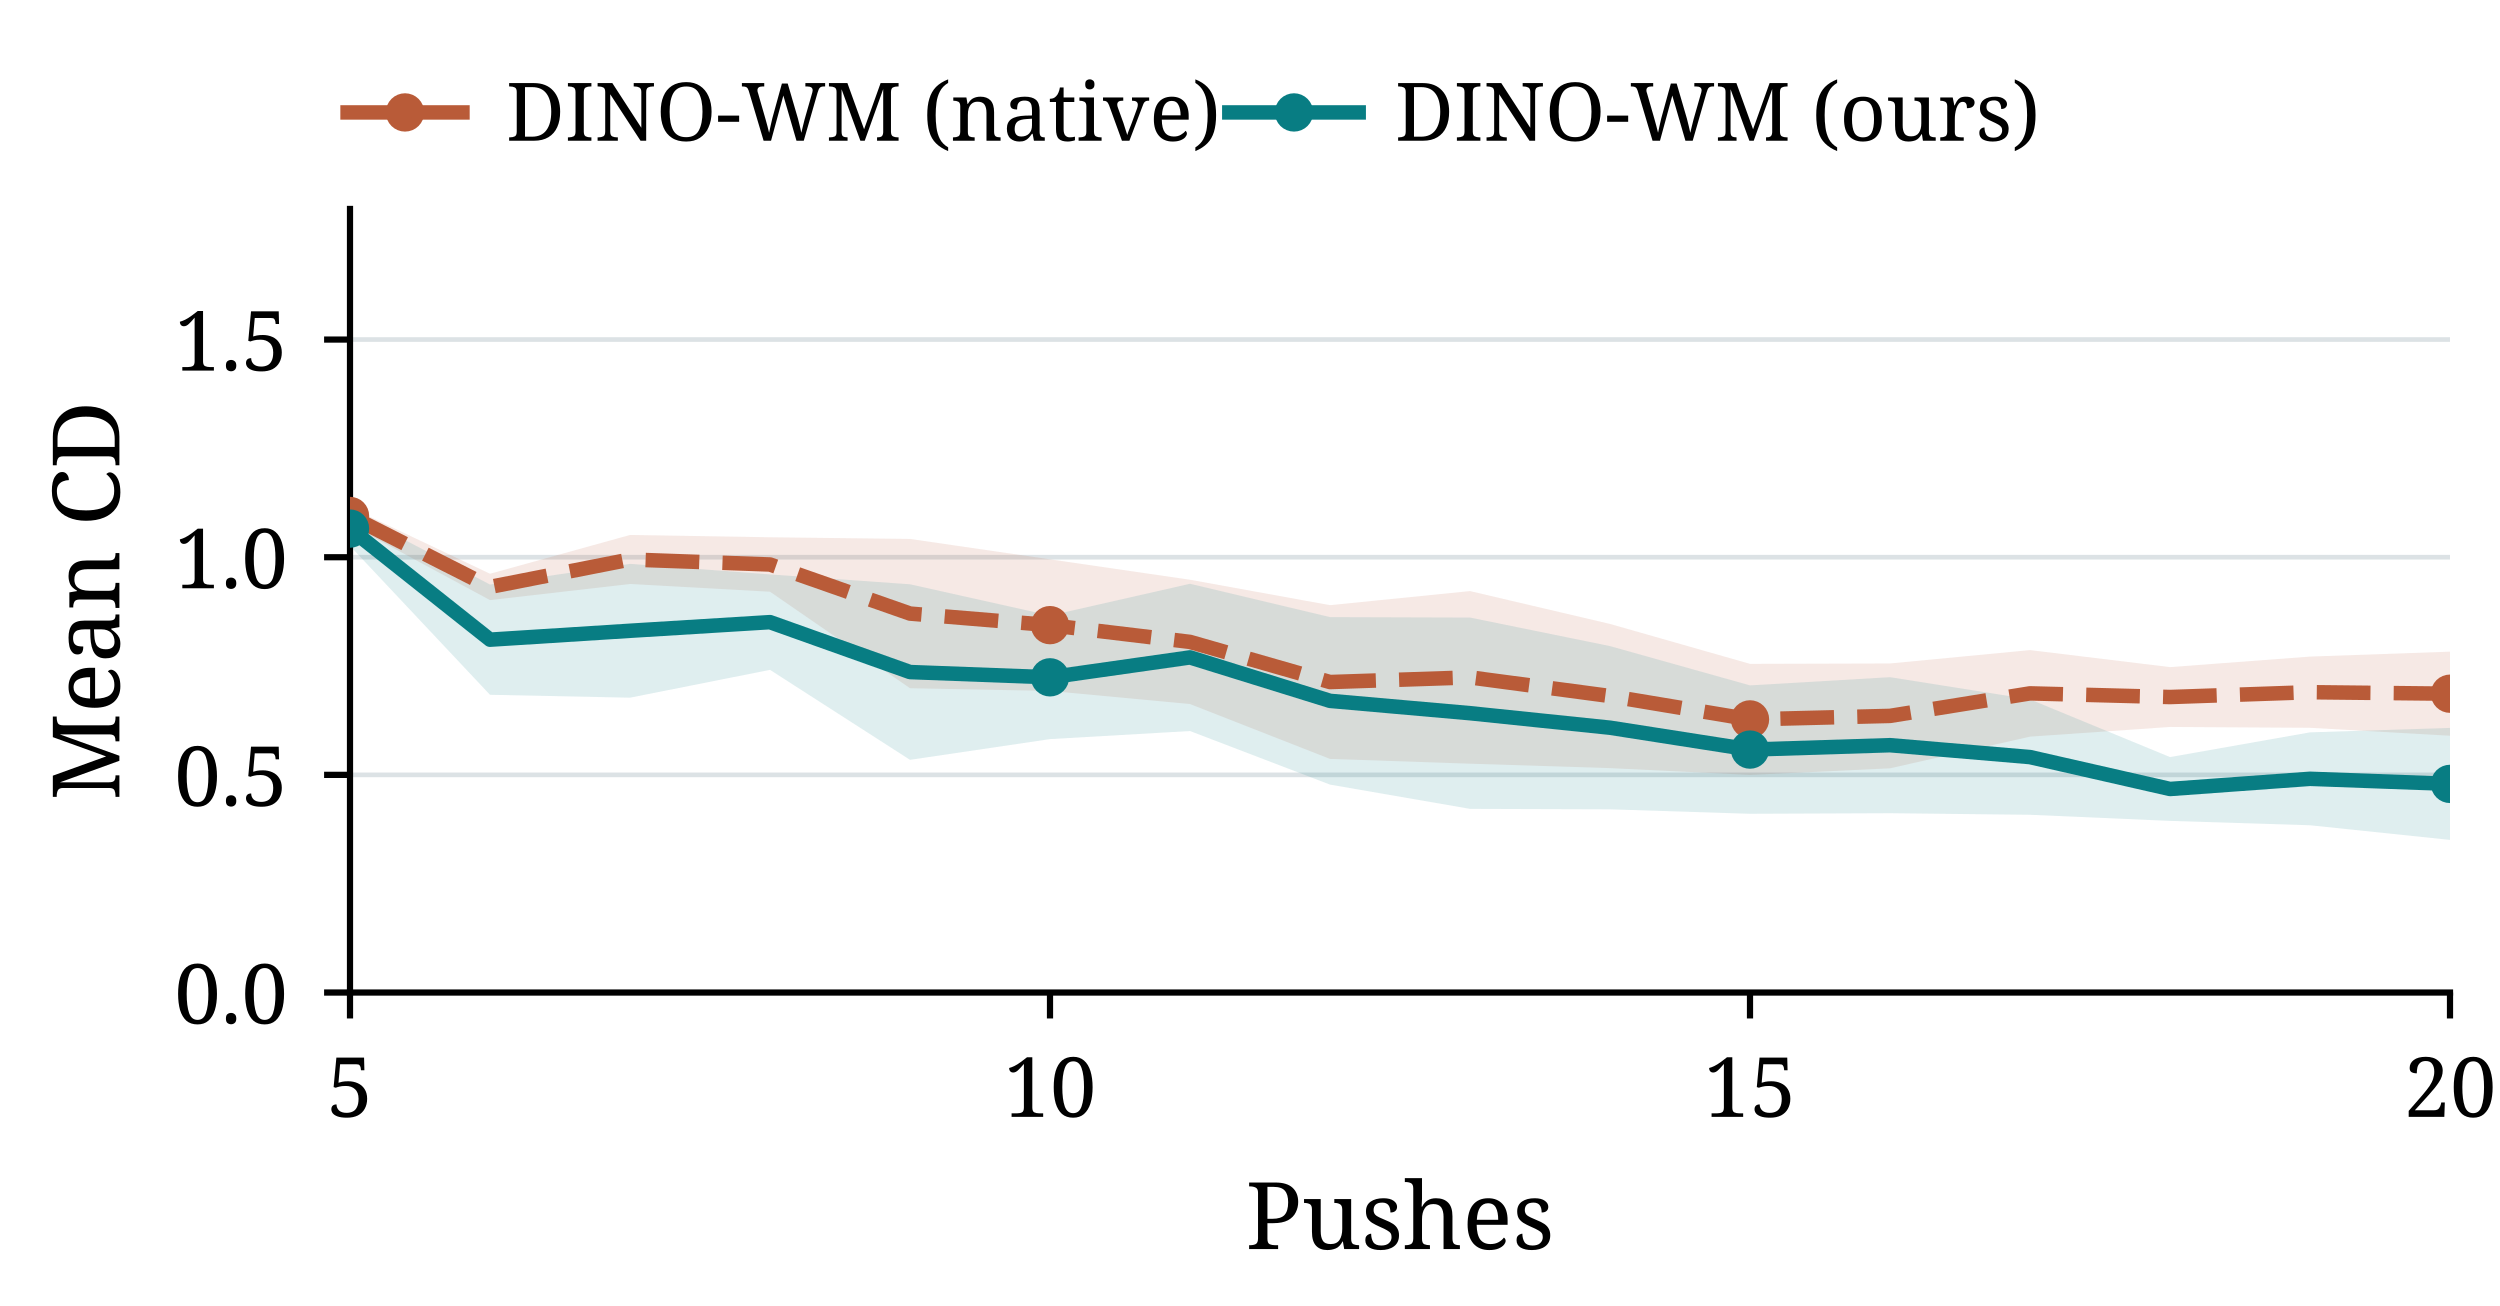
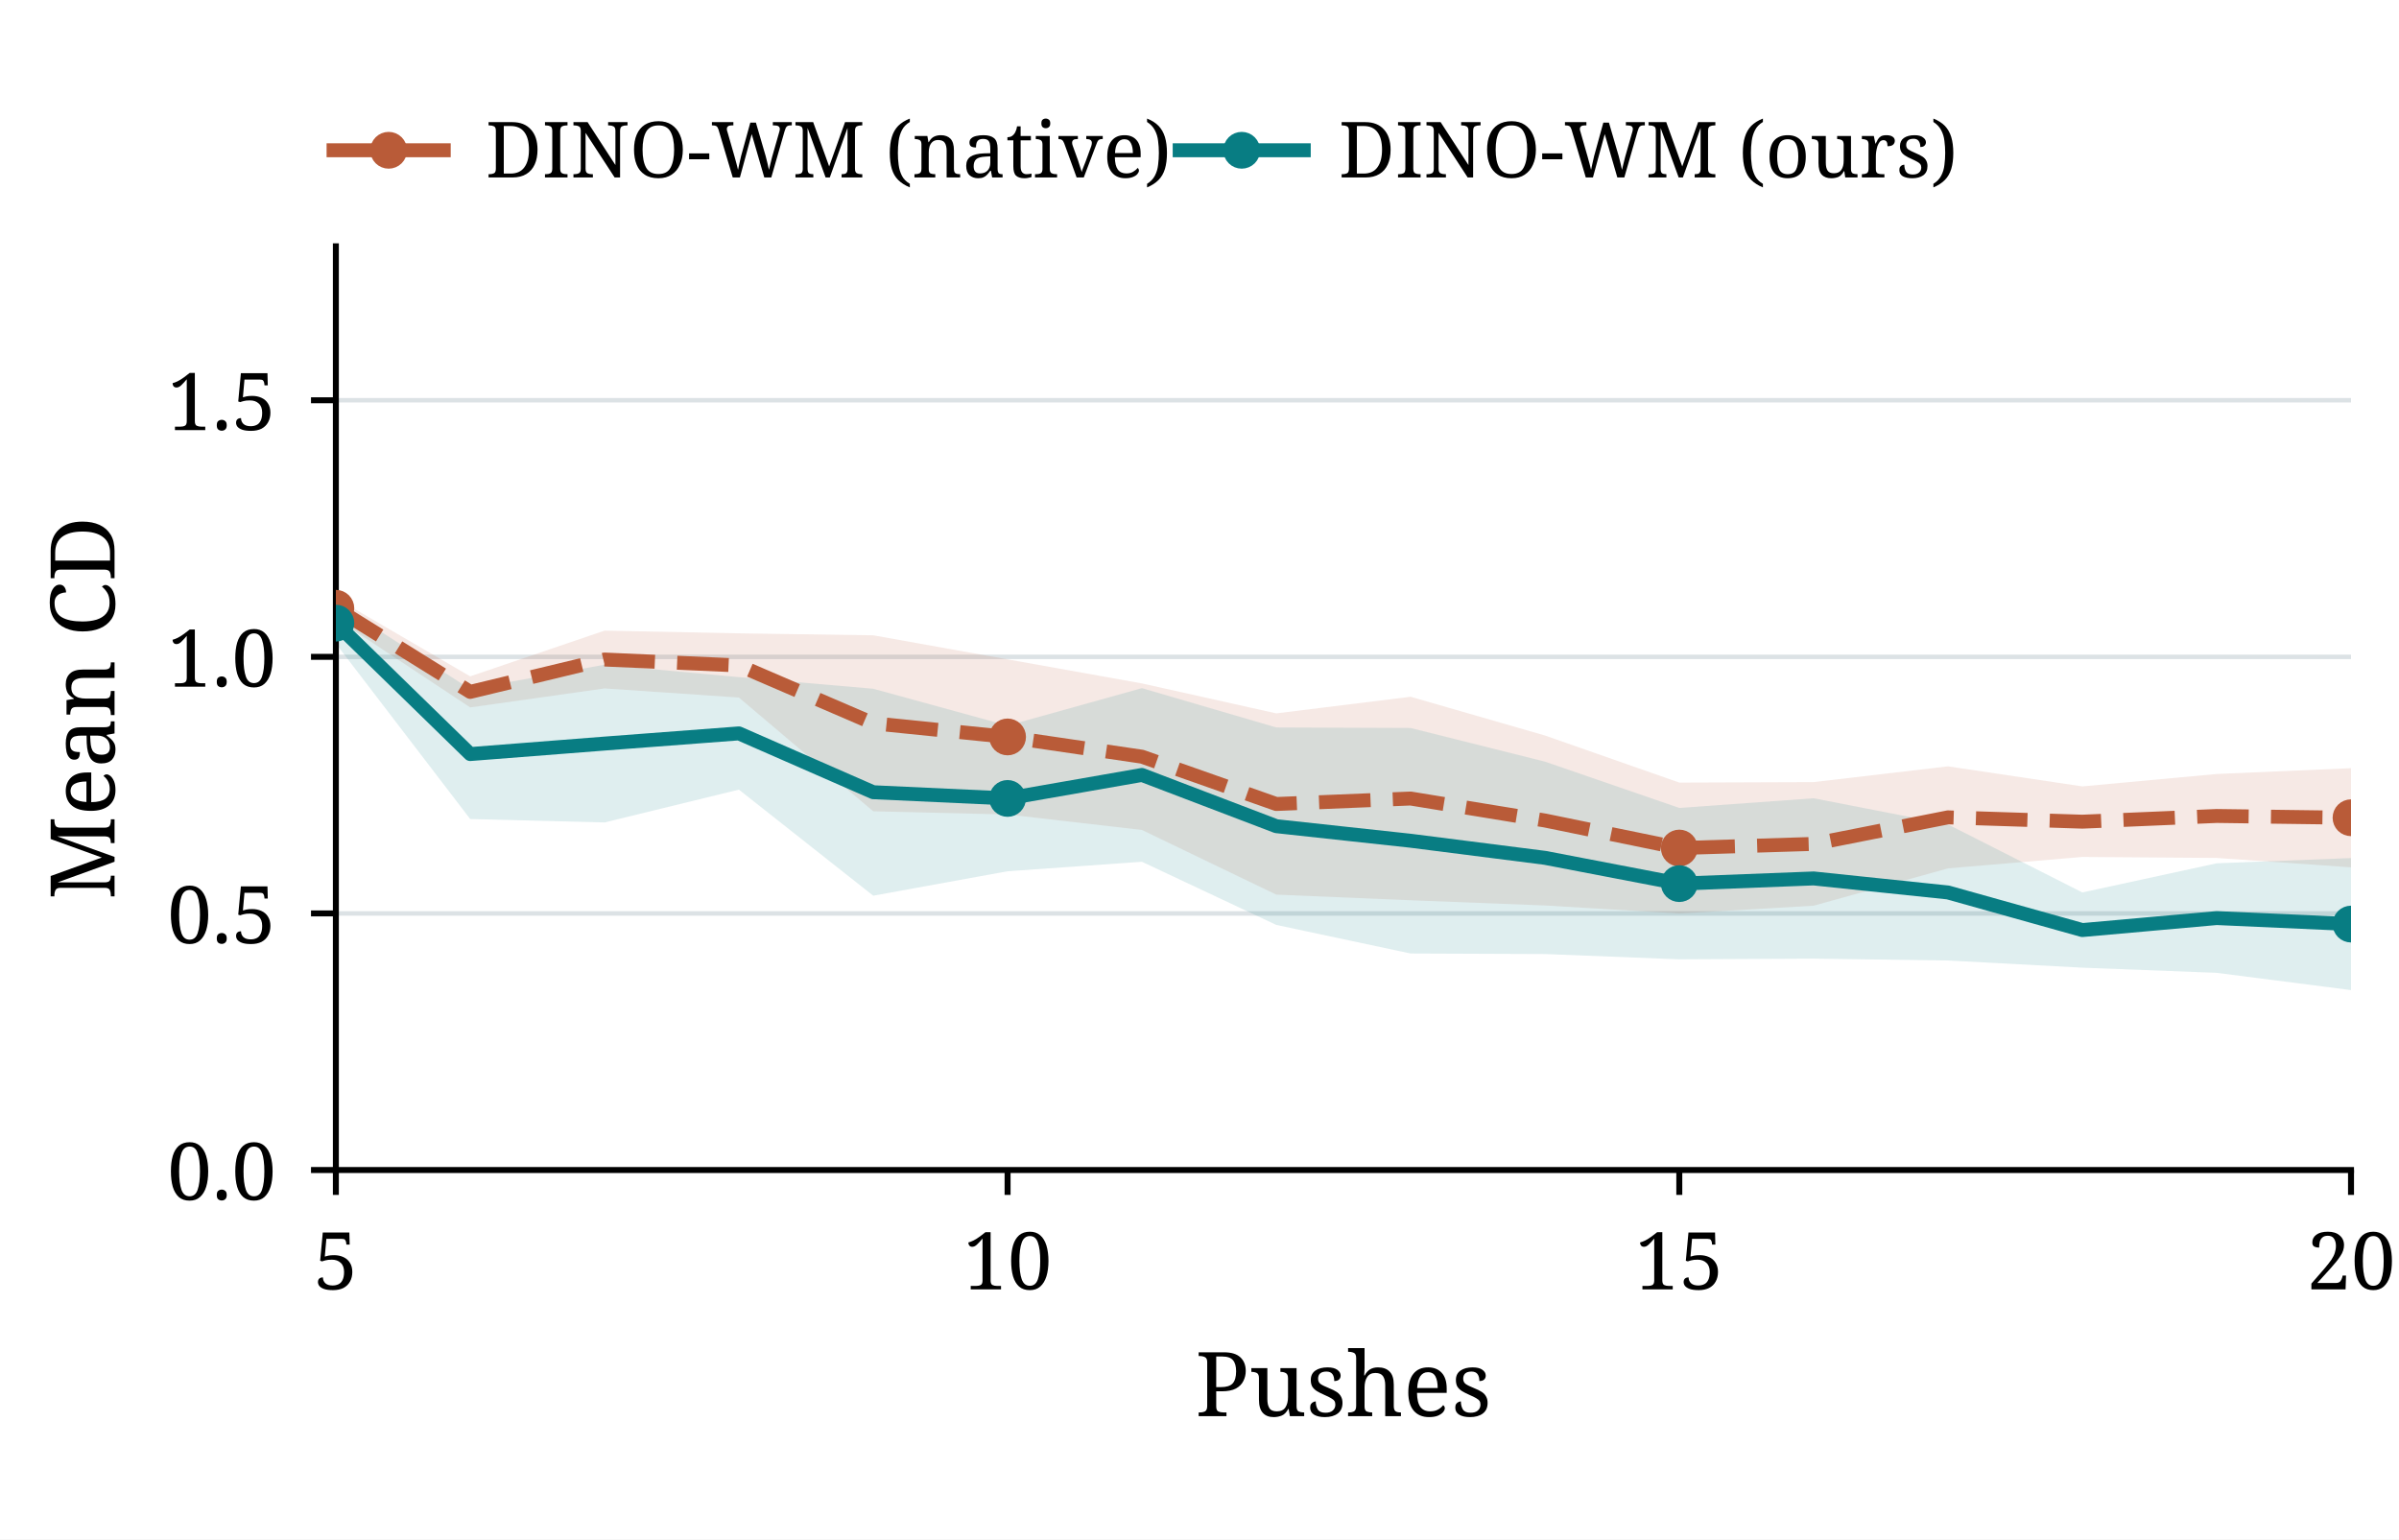
- <svg xmlns="http://www.w3.org/2000/svg" xmlns:xlink="http://www.w3.org/1999/xlink" width="241.2pt" height="126pt" viewBox="0 0 241.2 126" version="1.1">
+ <svg xmlns="http://www.w3.org/2000/svg" xmlns:xlink="http://www.w3.org/1999/xlink" width="241.2pt" height="154.8pt" viewBox="0 0 241.2 154.8" version="1.1">
  <defs>
    <style type="text/css">*{stroke-linejoin: round; stroke-linecap: butt}</style>
  </defs>
  <g id="figure_1">
    <g id="patch_1">
-       <path d="M 0 126 L 241.2 126 L 241.2 0 L 0 0 z " style="fill: #ffffff" />
+       <path d="M 0 154.8 L 241.2 154.8 L 241.2 0 L 0 0 z " style="fill: #ffffff" />
    </g>
    <g id="axes_1">
      <g id="patch_2">
-         <path d="M 33.768 95.76 L 236.376 95.76 L 236.376 20.16 L 33.768 20.16 z " style="fill: #ffffff" />
+         <path d="M 33.768 117.648 L 236.376 117.648 L 236.376 24.768 L 33.768 24.768 z " style="fill: #ffffff" />
      </g>
      <g id="matplotlib.axis_1">
        <g id="xtick_1">
          <g id="line2d_1">
            <defs>
-               <path id="m13b50de20c" d="M 0 0 L 0 2.5 " style="stroke: #000000; stroke-width: 0.6" />
+               <path id="mb3c843a8c1" d="M 0 0 L 0 2.5 " style="stroke: #000000; stroke-width: 0.6" />
            </defs>
            <g>
-               <use xlink:href="#m13b50de20c" x="33.768" y="95.76" style="stroke: #000000; stroke-width: 0.6" />
+               <use xlink:href="#mb3c843a8c1" x="33.768" y="117.648" style="stroke: #000000; stroke-width: 0.6" />
            </g>
          </g>
          <g id="text_1">
-             <text style="font-size: 8px; font-family: 'STIXGeneral', serif; text-anchor: middle" x="33.768" y="107.76" transform="rotate(-0 33.768 107.76)">5</text>
+             <text style="font-size: 8px; font-family: 'STIXGeneral', serif; text-anchor: middle" x="33.768" y="129.648" transform="rotate(-0 33.768 129.648)">5</text>
          </g>
        </g>
        <g id="xtick_2">
          <g id="line2d_2">
            <g>
-               <use xlink:href="#m13b50de20c" x="101.304" y="95.76" style="stroke: #000000; stroke-width: 0.6" />
+               <use xlink:href="#mb3c843a8c1" x="101.304" y="117.648" style="stroke: #000000; stroke-width: 0.6" />
            </g>
          </g>
          <g id="text_2">
-             <text style="font-size: 8px; font-family: 'STIXGeneral', serif; text-anchor: middle" x="101.304" y="107.76" transform="rotate(-0 101.304 107.76)">10</text>
+             <text style="font-size: 8px; font-family: 'STIXGeneral', serif; text-anchor: middle" x="101.304" y="129.648" transform="rotate(-0 101.304 129.648)">10</text>
          </g>
        </g>
        <g id="xtick_3">
          <g id="line2d_3">
            <g>
-               <use xlink:href="#m13b50de20c" x="168.84" y="95.76" style="stroke: #000000; stroke-width: 0.6" />
+               <use xlink:href="#mb3c843a8c1" x="168.84" y="117.648" style="stroke: #000000; stroke-width: 0.6" />
            </g>
          </g>
          <g id="text_3">
-             <text style="font-size: 8px; font-family: 'STIXGeneral', serif; text-anchor: middle" x="168.84" y="107.76" transform="rotate(-0 168.84 107.76)">15</text>
+             <text style="font-size: 8px; font-family: 'STIXGeneral', serif; text-anchor: middle" x="168.84" y="129.648" transform="rotate(-0 168.84 129.648)">15</text>
          </g>
        </g>
        <g id="xtick_4">
          <g id="line2d_4">
            <g>
-               <use xlink:href="#m13b50de20c" x="236.376" y="95.76" style="stroke: #000000; stroke-width: 0.6" />
+               <use xlink:href="#mb3c843a8c1" x="236.376" y="117.648" style="stroke: #000000; stroke-width: 0.6" />
            </g>
          </g>
          <g id="text_4">
-             <text style="font-size: 8px; font-family: 'STIXGeneral', serif; text-anchor: middle" x="236.376" y="107.76" transform="rotate(-0 236.376 107.76)">20</text>
+             <text style="font-size: 8px; font-family: 'STIXGeneral', serif; text-anchor: middle" x="236.376" y="129.648" transform="rotate(-0 236.376 129.648)">20</text>
          </g>
        </g>
        <g id="text_5">
-           <text style="font-size: 9px; font-family: 'STIXGeneral', serif; text-anchor: middle" x="135.072" y="120.51" transform="rotate(-0 135.072 120.51)">Pushes</text>
+           <text style="font-size: 9px; font-family: 'STIXGeneral', serif; text-anchor: middle" x="135.072" y="142.398" transform="rotate(-0 135.072 142.398)">Pushes</text>
        </g>
      </g>
      <g id="matplotlib.axis_2">
        <g id="ytick_1">
          <g id="line2d_5">
-             <path d="M 33.768 95.76 L 236.376 95.76 " clip-path="url(#p4518cc3ccb)" style="fill: none; stroke: #dce2e5; stroke-width: 0.45; stroke-linecap: square" />
+             <path d="M 33.768 117.648 L 236.376 117.648 " clip-path="url(#p703493b4f4)" style="fill: none; stroke: #dce2e5; stroke-width: 0.45; stroke-linecap: square" />
          </g>
          <g id="line2d_6">
            <defs>
-               <path id="m3caba01c07" d="M 0 0 L -2.5 0 " style="stroke: #000000; stroke-width: 0.6" />
+               <path id="m9e21557d8b" d="M 0 0 L -2.5 0 " style="stroke: #000000; stroke-width: 0.6" />
            </defs>
            <g>
-               <use xlink:href="#m3caba01c07" x="33.768" y="95.76" style="stroke: #000000; stroke-width: 0.6" />
+               <use xlink:href="#m9e21557d8b" x="33.768" y="117.648" style="stroke: #000000; stroke-width: 0.6" />
            </g>
          </g>
          <g id="text_6">
-             <text style="font-size: 8px; font-family: 'STIXGeneral', serif; text-anchor: end" x="27.768" y="98.76" transform="rotate(-0 27.768 98.76)">0.0</text>
+             <text style="font-size: 8px; font-family: 'STIXGeneral', serif; text-anchor: end" x="27.768" y="120.648" transform="rotate(-0 27.768 120.648)">0.0</text>
          </g>
        </g>
        <g id="ytick_2">
          <g id="line2d_7">
-             <path d="M 33.768 74.76 L 236.376 74.76 " clip-path="url(#p4518cc3ccb)" style="fill: none; stroke: #dce2e5; stroke-width: 0.45; stroke-linecap: square" />
+             <path d="M 33.768 91.848 L 236.376 91.848 " clip-path="url(#p703493b4f4)" style="fill: none; stroke: #dce2e5; stroke-width: 0.45; stroke-linecap: square" />
          </g>
          <g id="line2d_8">
            <g>
-               <use xlink:href="#m3caba01c07" x="33.768" y="74.76" style="stroke: #000000; stroke-width: 0.6" />
+               <use xlink:href="#m9e21557d8b" x="33.768" y="91.848" style="stroke: #000000; stroke-width: 0.6" />
            </g>
          </g>
          <g id="text_7">
-             <text style="font-size: 8px; font-family: 'STIXGeneral', serif; text-anchor: end" x="27.768" y="77.76" transform="rotate(-0 27.768 77.76)">0.5</text>
+             <text style="font-size: 8px; font-family: 'STIXGeneral', serif; text-anchor: end" x="27.768" y="94.848" transform="rotate(-0 27.768 94.848)">0.5</text>
          </g>
        </g>
        <g id="ytick_3">
          <g id="line2d_9">
-             <path d="M 33.768 53.76 L 236.376 53.76 " clip-path="url(#p4518cc3ccb)" style="fill: none; stroke: #dce2e5; stroke-width: 0.45; stroke-linecap: square" />
+             <path d="M 33.768 66.048 L 236.376 66.048 " clip-path="url(#p703493b4f4)" style="fill: none; stroke: #dce2e5; stroke-width: 0.45; stroke-linecap: square" />
          </g>
          <g id="line2d_10">
            <g>
-               <use xlink:href="#m3caba01c07" x="33.768" y="53.76" style="stroke: #000000; stroke-width: 0.6" />
+               <use xlink:href="#m9e21557d8b" x="33.768" y="66.048" style="stroke: #000000; stroke-width: 0.6" />
            </g>
          </g>
          <g id="text_8">
-             <text style="font-size: 8px; font-family: 'STIXGeneral', serif; text-anchor: end" x="27.768" y="56.76" transform="rotate(-0 27.768 56.76)">1.0</text>
+             <text style="font-size: 8px; font-family: 'STIXGeneral', serif; text-anchor: end" x="27.768" y="69.048" transform="rotate(-0 27.768 69.048)">1.0</text>
          </g>
        </g>
        <g id="ytick_4">
          <g id="line2d_11">
-             <path d="M 33.768 32.76 L 236.376 32.76 " clip-path="url(#p4518cc3ccb)" style="fill: none; stroke: #dce2e5; stroke-width: 0.45; stroke-linecap: square" />
+             <path d="M 33.768 40.248 L 236.376 40.248 " clip-path="url(#p703493b4f4)" style="fill: none; stroke: #dce2e5; stroke-width: 0.45; stroke-linecap: square" />
          </g>
          <g id="line2d_12">
            <g>
-               <use xlink:href="#m3caba01c07" x="33.768" y="32.76" style="stroke: #000000; stroke-width: 0.6" />
+               <use xlink:href="#m9e21557d8b" x="33.768" y="40.248" style="stroke: #000000; stroke-width: 0.6" />
            </g>
          </g>
          <g id="text_9">
-             <text style="font-size: 8px; font-family: 'STIXGeneral', serif; text-anchor: end" x="27.768" y="35.76" transform="rotate(-0 27.768 35.76)">1.5</text>
+             <text style="font-size: 8px; font-family: 'STIXGeneral', serif; text-anchor: end" x="27.768" y="43.248" transform="rotate(-0 27.768 43.248)">1.5</text>
          </g>
        </g>
        <g id="text_10">
-           <text style="font-size: 9px; font-family: 'STIXGeneral', serif; text-anchor: middle" x="11.518" y="57.96" transform="rotate(-90 11.518 57.96)">Mean CD</text>
+           <text style="font-size: 9px; font-family: 'STIXGeneral', serif; text-anchor: middle" x="11.518" y="71.208" transform="rotate(-90 11.518 71.208)">Mean CD</text>
        </g>
      </g>
      <g id="FillBetweenPolyCollection_1">
-         <path d="M -33.768 30.017 L -33.768 30.017 L -20.261 37.38 L -6.754 44.929 L 6.754 52.615 L 20.261 50.521 L 33.768 50.619 L 47.275 57.898 L 60.782 56.344 L 74.29 57.09 L 87.797 66.4 L 101.304 66.662 L 114.811 67.927 L 128.318 73.221 L 141.826 73.682 L 155.333 74.109 L 168.84 74.766 L 182.347 74.127 L 195.854 71.071 L 209.362 70.137 L 222.869 70.219 L 236.376 70.986 L 236.376 62.871 L 236.376 62.871 L 222.869 63.347 L 209.362 64.363 L 195.854 62.721 L 182.347 64.01 L 168.84 64.05 L 155.333 60.198 L 141.826 57.027 L 128.318 58.386 L 114.811 55.934 L 101.304 53.965 L 87.797 51.996 L 74.29 51.836 L 60.782 51.614 L 47.275 55.356 L 33.768 48.947 L 20.261 47.163 L 6.754 47.044 L -6.754 36.933 L -20.261 31.238 L -33.768 30.017 z " clip-path="url(#p4518cc3ccb)" style="fill: #b95b38; fill-opacity: 0.13" />
+         <path d="M -33.768 36.878 L -33.768 36.878 L -20.261 45.925 L -6.754 55.198 L 6.754 64.641 L 20.261 62.069 L 33.768 62.19 L 47.275 71.132 L 60.782 69.223 L 74.29 70.139 L 87.797 81.578 L 101.304 81.899 L 114.811 83.454 L 128.318 89.957 L 141.826 90.524 L 155.333 91.048 L 168.84 91.855 L 182.347 91.071 L 195.854 87.316 L 209.362 86.168 L 222.869 86.269 L 236.376 87.212 L 236.376 77.242 L 236.376 77.242 L 222.869 77.827 L 209.362 79.074 L 195.854 77.058 L 182.347 78.641 L 168.84 78.69 L 155.333 73.957 L 141.826 70.061 L 128.318 71.731 L 114.811 68.719 L 101.304 66.3 L 87.797 63.881 L 74.29 63.684 L 60.782 63.412 L 47.275 68.009 L 33.768 60.135 L 20.261 57.943 L 6.754 57.797 L -6.754 45.375 L -20.261 38.378 L -33.768 36.878 z " clip-path="url(#p703493b4f4)" style="fill: #b95b38; fill-opacity: 0.13" />
      </g>
      <g id="FillBetweenPolyCollection_2">
-         <path d="M -33.768 30.017 L -33.768 30.017 L -20.261 37.379 L -6.754 44.925 L 6.754 52.612 L 20.261 50.102 L 33.768 52.672 L 47.275 67.034 L 60.782 67.313 L 74.29 64.627 L 87.797 73.309 L 101.304 71.308 L 114.811 70.53 L 128.318 75.699 L 141.826 78.039 L 155.333 78.084 L 168.84 78.515 L 182.347 78.458 L 195.854 78.611 L 209.362 79.2 L 222.869 79.622 L 236.376 81.034 L 236.376 70.228 L 236.376 70.228 L 222.869 70.657 L 209.362 73.042 L 195.854 67.476 L 182.347 65.334 L 168.84 66.125 L 155.333 62.336 L 141.826 59.582 L 128.318 59.538 L 114.811 56.322 L 101.304 59.388 L 87.797 56.371 L 74.29 55.421 L 60.782 54.402 L 47.275 56.398 L 33.768 49.325 L 20.261 47.514 L 6.754 47.062 L -6.754 36.952 L -20.261 31.274 L -33.768 30.017 z " clip-path="url(#p4518cc3ccb)" style="fill: #087d83; fill-opacity: 0.13" />
+         <path d="M -33.768 36.878 L -33.768 36.878 L -20.261 45.922 L -6.754 55.194 L 6.754 64.637 L 20.261 61.554 L 33.768 64.712 L 47.275 82.356 L 60.782 82.699 L 74.29 79.399 L 87.797 90.065 L 101.304 87.606 L 114.811 86.652 L 128.318 93.002 L 141.826 95.877 L 155.333 95.931 L 168.84 96.461 L 182.347 96.391 L 195.854 96.58 L 209.362 97.302 L 222.869 97.821 L 236.376 99.556 L 236.376 86.28 L 236.376 86.28 L 222.869 86.807 L 209.362 89.737 L 195.854 82.899 L 182.347 80.267 L 168.84 81.24 L 155.333 76.585 L 141.826 73.2 L 128.318 73.147 L 114.811 69.195 L 101.304 72.962 L 87.797 69.255 L 74.29 68.089 L 60.782 66.837 L 47.275 69.289 L 33.768 60.599 L 20.261 58.375 L 6.754 57.82 L -6.754 45.399 L -20.261 38.422 L -33.768 36.878 z " clip-path="url(#p703493b4f4)" style="fill: #087d83; fill-opacity: 0.13" />
      </g>
      <g id="patch_3">
-         <path d="M 33.768 95.76 L 33.768 20.16 " style="fill: none; stroke: #000000; stroke-width: 0.6; stroke-linejoin: miter; stroke-linecap: square" />
+         <path d="M 33.768 117.648 L 33.768 24.768 " style="fill: none; stroke: #000000; stroke-width: 0.6; stroke-linejoin: miter; stroke-linecap: square" />
      </g>
      <g id="patch_4">
-         <path d="M 33.768 95.76 L 236.376 95.76 " style="fill: none; stroke: #000000; stroke-width: 0.6; stroke-linejoin: miter; stroke-linecap: square" />
+         <path d="M 33.768 117.648 L 236.376 117.648 " style="fill: none; stroke: #000000; stroke-width: 0.6; stroke-linejoin: miter; stroke-linecap: square" />
      </g>
      <g id="line2d_13">
-         <path d="M -1 44.721 L 6.754 49.829 L 20.261 48.842 L 33.768 49.783 L 47.275 56.627 L 60.782 53.979 L 74.29 54.463 L 87.797 59.198 L 101.304 60.314 L 114.811 61.931 L 128.318 65.803 L 141.826 65.354 L 155.333 67.153 L 168.84 69.408 L 182.347 69.069 L 195.854 66.896 L 209.362 67.25 L 222.869 66.783 L 236.376 66.929 " clip-path="url(#p4518cc3ccb)" style="fill: none; stroke-dasharray: 5.18,2.24; stroke-dashoffset: 0; stroke: #b95b38; stroke-width: 1.4" />
+         <path d="M -1 54.943 L 6.754 61.219 L 20.261 60.006 L 33.768 61.162 L 47.275 69.571 L 60.782 66.317 L 74.29 66.912 L 87.797 72.73 L 101.304 74.1 L 114.811 76.086 L 128.318 80.844 L 141.826 80.293 L 155.333 82.503 L 168.84 85.273 L 182.347 84.856 L 195.854 82.187 L 209.362 82.621 L 222.869 82.048 L 236.376 82.227 " clip-path="url(#p703493b4f4)" style="fill: none; stroke-dasharray: 5.18,2.24; stroke-dashoffset: 0; stroke: #b95b38; stroke-width: 1.4" />
        <defs>
-           <path id="ma8becfc78b" d="M 0 1.35 C 0.358 1.35 0.701 1.208 0.955 0.955 C 1.208 0.701 1.35 0.358 1.35 0 C 1.35 -0.358 1.208 -0.701 0.955 -0.955 C 0.701 -1.208 0.358 -1.35 0 -1.35 C -0.358 -1.35 -0.701 -1.208 -0.955 -0.955 C -1.208 -0.701 -1.35 -0.358 -1.35 0 C -1.35 0.358 -1.208 0.701 -0.955 0.955 C -0.701 1.208 -0.358 1.35 0 1.35 z " style="stroke: #b95b38" />
+           <path id="mfc85466d90" d="M 0 1.35 C 0.358 1.35 0.701 1.208 0.955 0.955 C 1.208 0.701 1.35 0.358 1.35 0 C 1.35 -0.358 1.208 -0.701 0.955 -0.955 C 0.701 -1.208 0.358 -1.35 0 -1.35 C -0.358 -1.35 -0.701 -1.208 -0.955 -0.955 C -1.208 -0.701 -1.35 -0.358 -1.35 0 C -1.35 0.358 -1.208 0.701 -0.955 0.955 C -0.701 1.208 -0.358 1.35 0 1.35 z " style="stroke: #b95b38" />
        </defs>
-         <g clip-path="url(#p4518cc3ccb)">
-           <use xlink:href="#ma8becfc78b" x="-1" y="39.608" style="fill: #b95b38; stroke: #b95b38" />
-           <use xlink:href="#ma8becfc78b" x="33.768" y="49.783" style="fill: #b95b38; stroke: #b95b38" />
-           <use xlink:href="#ma8becfc78b" x="101.304" y="60.314" style="fill: #b95b38; stroke: #b95b38" />
-           <use xlink:href="#ma8becfc78b" x="168.84" y="69.408" style="fill: #b95b38; stroke: #b95b38" />
-           <use xlink:href="#ma8becfc78b" x="236.376" y="66.929" style="fill: #b95b38; stroke: #b95b38" />
+         <g clip-path="url(#p703493b4f4)">
+           <use xlink:href="#mfc85466d90" x="-1" y="48.661" style="fill: #b95b38; stroke: #b95b38" />
+           <use xlink:href="#mfc85466d90" x="33.768" y="61.162" style="fill: #b95b38; stroke: #b95b38" />
+           <use xlink:href="#mfc85466d90" x="101.304" y="74.1" style="fill: #b95b38; stroke: #b95b38" />
+           <use xlink:href="#mfc85466d90" x="168.84" y="85.273" style="fill: #b95b38; stroke: #b95b38" />
+           <use xlink:href="#mfc85466d90" x="236.376" y="82.227" style="fill: #b95b38; stroke: #b95b38" />
        </g>
      </g>
      <g id="line2d_14">
-         <path d="M -1 44.729 L 6.754 49.837 L 20.261 48.808 L 33.768 50.999 L 47.275 61.716 L 60.782 60.857 L 74.29 60.024 L 87.797 64.84 L 101.304 65.348 L 114.811 63.426 L 128.318 67.619 L 141.826 68.81 L 155.333 70.21 L 168.84 72.32 L 182.347 71.896 L 195.854 73.044 L 209.362 76.121 L 222.869 75.139 L 236.376 75.631 " clip-path="url(#p4518cc3ccb)" style="fill: none; stroke: #087d83; stroke-width: 1.4; stroke-linecap: square" />
+         <path d="M -1 54.953 L 6.754 61.228 L 20.261 59.965 L 33.768 62.656 L 47.275 75.823 L 60.782 74.768 L 74.29 73.744 L 87.797 79.66 L 101.304 80.284 L 114.811 77.923 L 128.318 83.074 L 141.826 84.539 L 155.333 86.258 L 168.84 88.85 L 182.347 88.329 L 195.854 89.739 L 209.362 93.52 L 222.869 92.314 L 236.376 92.918 " clip-path="url(#p703493b4f4)" style="fill: none; stroke: #087d83; stroke-width: 1.4; stroke-linecap: square" />
        <defs>
-           <path id="me6d6b3f570" d="M 0 1.35 C 0.358 1.35 0.701 1.208 0.955 0.955 C 1.208 0.701 1.35 0.358 1.35 0 C 1.35 -0.358 1.208 -0.701 0.955 -0.955 C 0.701 -1.208 0.358 -1.35 0 -1.35 C -0.358 -1.35 -0.701 -1.208 -0.955 -0.955 C -1.208 -0.701 -1.35 -0.358 -1.35 0 C -1.35 0.358 -1.208 0.701 -0.955 0.955 C -0.701 1.208 -0.358 1.35 0 1.35 z " style="stroke: #087d83" />
+           <path id="m1166feddb2" d="M 0 1.35 C 0.358 1.35 0.701 1.208 0.955 0.955 C 1.208 0.701 1.35 0.358 1.35 0 C 1.35 -0.358 1.208 -0.701 0.955 -0.955 C 0.701 -1.208 0.358 -1.35 0 -1.35 C -0.358 -1.35 -0.701 -1.208 -0.955 -0.955 C -1.208 -0.701 -1.35 -0.358 -1.35 0 C -1.35 0.358 -1.208 0.701 -0.955 0.955 C -0.701 1.208 -0.358 1.35 0 1.35 z " style="stroke: #087d83" />
        </defs>
-         <g clip-path="url(#p4518cc3ccb)">
-           <use xlink:href="#me6d6b3f570" x="-1" y="40.197" style="fill: #087d83; stroke: #087d83" />
-           <use xlink:href="#me6d6b3f570" x="33.768" y="50.999" style="fill: #087d83; stroke: #087d83" />
-           <use xlink:href="#me6d6b3f570" x="101.304" y="65.348" style="fill: #087d83; stroke: #087d83" />
-           <use xlink:href="#me6d6b3f570" x="168.84" y="72.32" style="fill: #087d83; stroke: #087d83" />
-           <use xlink:href="#me6d6b3f570" x="236.376" y="75.631" style="fill: #087d83; stroke: #087d83" />
+         <g clip-path="url(#p703493b4f4)">
+           <use xlink:href="#m1166feddb2" x="-1" y="49.385" style="fill: #087d83; stroke: #087d83" />
+           <use xlink:href="#m1166feddb2" x="33.768" y="62.656" style="fill: #087d83; stroke: #087d83" />
+           <use xlink:href="#m1166feddb2" x="101.304" y="80.284" style="fill: #087d83; stroke: #087d83" />
+           <use xlink:href="#m1166feddb2" x="168.84" y="88.85" style="fill: #087d83; stroke: #087d83" />
+           <use xlink:href="#m1166feddb2" x="236.376" y="92.918" style="fill: #087d83; stroke: #087d83" />
        </g>
      </g>
      <g id="legend_1">
        <g id="line2d_15">
-           <path d="M 32.836 10.848 L 39.076 10.848 L 45.316 10.848 " style="fill: none; stroke-dasharray: 5.18,2.24; stroke-dashoffset: 0; stroke: #b95b38; stroke-width: 1.4" />
+           <path d="M 32.836 15.11 L 39.076 15.11 L 45.316 15.11 " style="fill: none; stroke-dasharray: 5.18,2.24; stroke-dashoffset: 0; stroke: #b95b38; stroke-width: 1.4" />
          <g>
-             <use xlink:href="#ma8becfc78b" x="39.076" y="10.848" style="fill: #b95b38; stroke: #b95b38" />
+             <use xlink:href="#mfc85466d90" x="39.076" y="15.11" style="fill: #b95b38; stroke: #b95b38" />
          </g>
        </g>
        <g id="text_11">
-           <text style="font-size: 7.8px; font-family: 'STIXGeneral', serif; text-anchor: start" x="48.826" y="13.578" transform="rotate(-0 48.82584 13.578)">DINO-WM (native)</text>
+           <text style="font-size: 7.8px; font-family: 'STIXGeneral', serif; text-anchor: start" x="48.826" y="17.84" transform="rotate(-0 48.82584 17.8404)">DINO-WM (native)</text>
        </g>
        <g id="line2d_16">
-           <path d="M 118.605 10.848 L 124.845 10.848 L 131.085 10.848 " style="fill: none; stroke: #087d83; stroke-width: 1.4; stroke-linecap: square" />
+           <path d="M 118.605 15.11 L 124.845 15.11 L 131.085 15.11 " style="fill: none; stroke: #087d83; stroke-width: 1.4; stroke-linecap: square" />
          <g>
-             <use xlink:href="#me6d6b3f570" x="124.845" y="10.848" style="fill: #087d83; stroke: #087d83" />
+             <use xlink:href="#m1166feddb2" x="124.845" y="15.11" style="fill: #087d83; stroke: #087d83" />
          </g>
        </g>
        <g id="text_12">
-           <text style="font-size: 7.8px; font-family: 'STIXGeneral', serif; text-anchor: start" x="134.595" y="13.578" transform="rotate(-0 134.5954 13.578)">DINO-WM (ours)</text>
+           <text style="font-size: 7.8px; font-family: 'STIXGeneral', serif; text-anchor: start" x="134.595" y="17.84" transform="rotate(-0 134.5954 17.8404)">DINO-WM (ours)</text>
        </g>
      </g>
    </g>
  </g>
  <defs>
-     <clipPath id="p4518cc3ccb">
-       <rect x="33.768" y="20.16" width="202.608" height="75.6" />
+     <clipPath id="p703493b4f4">
+       <rect x="33.768" y="24.768" width="202.608" height="92.88" />
    </clipPath>
  </defs>
</svg>
